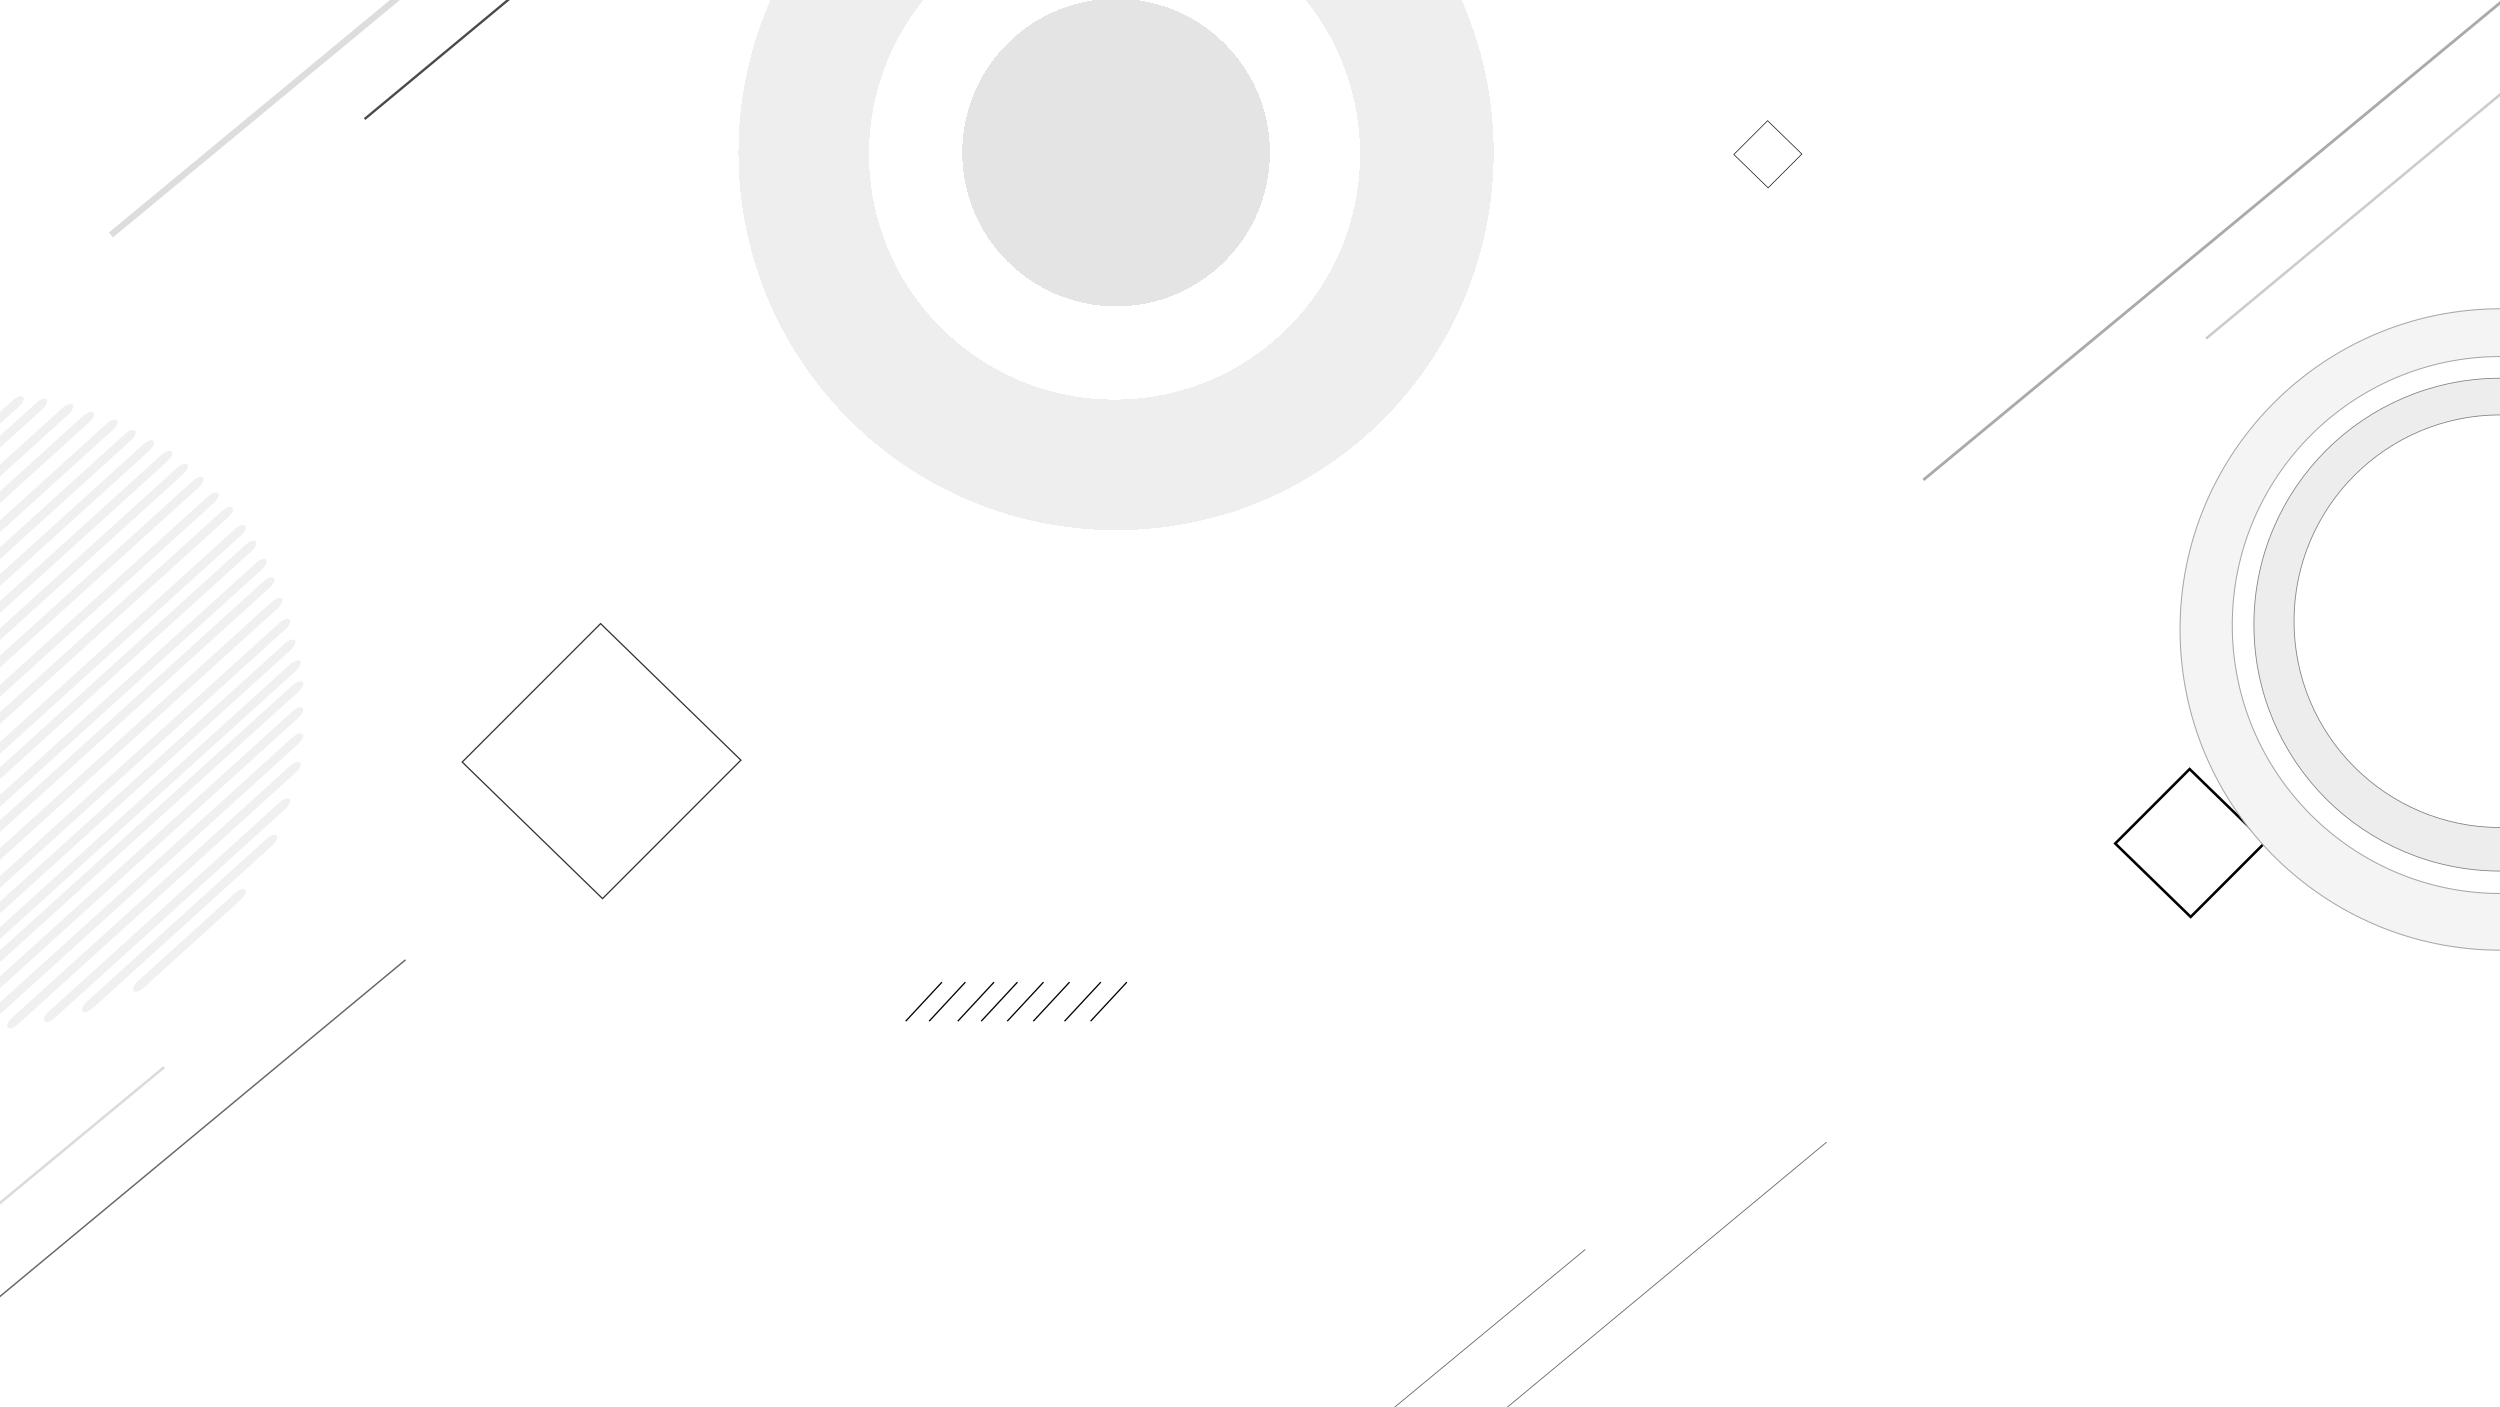
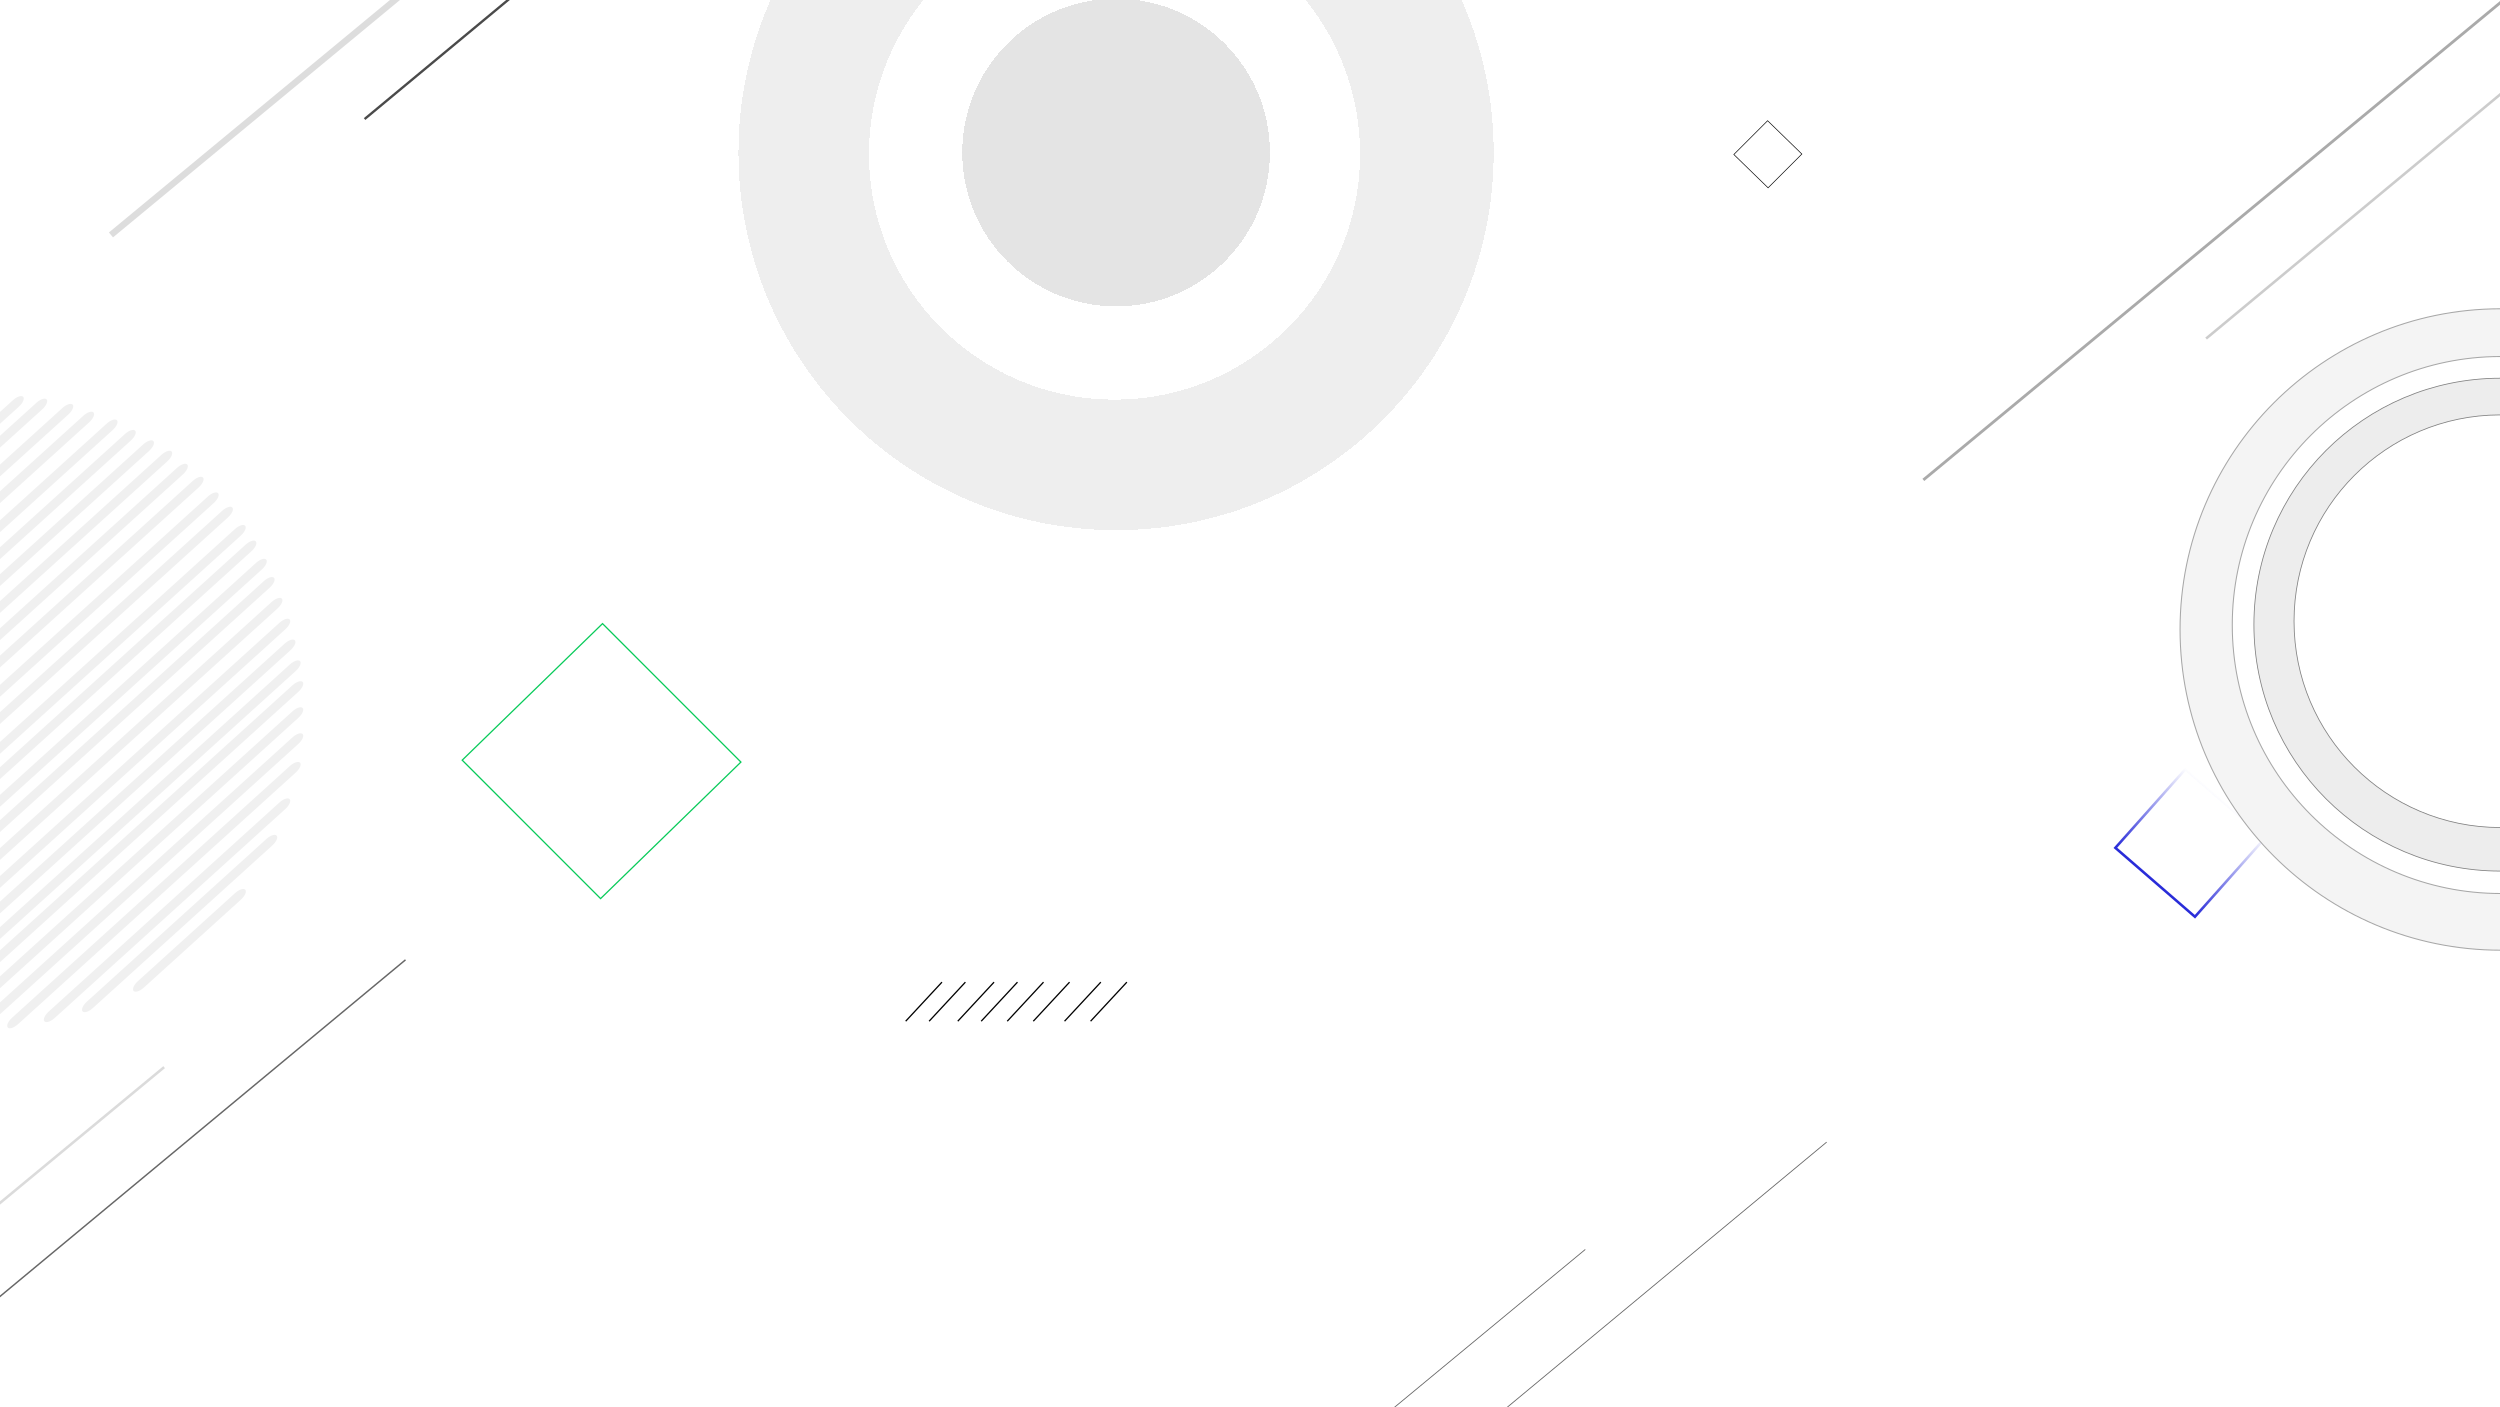
<svg xmlns="http://www.w3.org/2000/svg" xmlns:ns1="http://www.openswatchbook.org/uri/2009/osb" xmlns:xlink="http://www.w3.org/1999/xlink" width="1920" height="1080" viewBox="0 0 508 285.75" version="1.1" id="svg8">
  <defs id="defs2">
+     <linearGradient id="linearGradient925">
+       <stop style="stop-color:#2629d8;stop-opacity:1;" offset="0" id="stop921" />
+       <stop style="stop-color:#2629d8;stop-opacity:0;" offset="1" id="stop923" />
+     </linearGradient>
    <linearGradient id="linearGradient3167" ns1:paint="solid">
      <stop style="stop-color:#000000;stop-opacity:1;" offset="0" id="stop3165" />
    </linearGradient>
    <linearGradient id="linearGradient1219" ns1:paint="solid">
      <stop style="stop-color:#ffaa00;stop-opacity:1;" offset="0" id="stop1217" />
    </linearGradient>
    <linearGradient id="linearGradient837" ns1:paint="solid">
      <stop style="stop-color:#000000;stop-opacity:1;" offset="0" id="stop835" />
    </linearGradient>
    <style id="style1045">
.class1 {
  fill:#ff0000;
  fill-opacity:1;
  fill-rule:evenodd;
  font-variation-settings:normal;
  opacity:1;
  stop-color:#000000;
  stop-opacity:1;
  stroke-dasharray:none;
  stroke-dashoffset:0;
  stroke-linecap:butt;
  stroke-linejoin:miter;
  stroke-miterlimit:4;
  stroke-opacity:1;
  stroke-width:0.335;
  vector-effect:none;
}
</style>
    <filter style="color-interpolation-filters:sRGB;" id="filter1094">
      <feColorMatrix values="1 0 0 0 0 0 1 0 0 0 0 0 1 0 0 0 0 0 1000 -500 " id="feColorMatrix1092" />
    </filter>
    <filter style="color-interpolation-filters:sRGB;" id="filter1098">
      <feColorMatrix values="1 0 0 0 0 0 1 0 0 0 0 0 1 0 0 0 0 0 1000 -500 " id="feColorMatrix1096" />
    </filter>
-     <linearGradient xlink:href="#linearGradient3167" id="linearGradient3169" x1="-156.455" y1="-437.091" x2="-134.54" y2="-437.091" gradientUnits="userSpaceOnUse" gradientTransform="translate(-42.11126,1.193074)" />
+     <linearGradient xlink:href="#linearGradient925" id="linearGradient929" x1="150.95" y1="446.369" x2="172.865" y2="446.369" gradientUnits="userSpaceOnUse" />
  </defs>
  <g id="layer1">
-     <rect style="fill:#ffaa00;fill-opacity:0;stroke:#323232;stroke-width:0.261;stroke-miterlimit:4;stroke-dasharray:none;stroke-opacity:1" id="rect833" width="39.776" height="39.784" x="5.714" y="-215.697" ry="0" transform="matrix(-0.706943,0.7072705,-0.7167052,-0.6973763,0,0)" />
+     <rect style="fill:#ffaa00;fill-opacity:0;stroke:#07ca59;stroke-width:0.261;stroke-miterlimit:4;stroke-dasharray:none;stroke-opacity:1" id="rect833" width="39.776" height="39.784" x="176.218" y="-42.775" ry="0" transform="matrix(0.706943,0.7072705,0.7167052,-0.6973763,0,0)" />
    <path style="fill:none;stroke:#aaaaaa;stroke-width:0.582;stroke-linecap:butt;stroke-linejoin:miter;stroke-opacity:1;stroke-miterlimit:4;stroke-dasharray:none" d="M 535.214,-21.923 390.827,97.518" id="path1019" />
    <path style="fill:none;stroke:#cccccc;stroke-width:0.529;stroke-linecap:butt;stroke-linejoin:miter;stroke-miterlimit:4;stroke-dasharray:none;stroke-opacity:1" d="M 563.94,-27.214 448.28,68.792" id="path1021" />
-     <rect style="fill:none;fill-opacity:1;stroke:url(#linearGradient3169);stroke-width:0.529;stroke-miterlimit:4;stroke-dasharray:none;stroke-opacity:1" id="rect1023" width="21.386" height="21.39" x="-198.301" y="-446.593" ry="0" transform="matrix(-0.706943,0.7072705,-0.7167052,-0.6973763,0,0)" />
+     <rect style="fill:none;fill-opacity:1;stroke:url(#linearGradient929);stroke-width:0.529;stroke-miterlimit:4;stroke-dasharray:none;stroke-opacity:1" id="rect1023" width="21.386" height="21.39" x="151.215" y="435.674" ry="0" transform="matrix(0.6648071,-0.747015,0.75588,0.6547102,0,0)" />
    <rect style="fill:#ffaa00;fill-opacity:0;stroke:#000000;stroke-width:0.132;stroke-miterlimit:4;stroke-dasharray:none;stroke-opacity:1" id="rect1025" width="9.71" height="9.712" x="-232.925" y="-281.112" ry="0" transform="matrix(-0.706943,0.7072705,-0.7167052,-0.6973763,0,0)" />
    <path style="fill:none;stroke:#666666;stroke-width:0.174;stroke-linecap:butt;stroke-linejoin:miter;stroke-miterlimit:4;stroke-dasharray:none;stroke-opacity:1" d="M 322.128,253.889 203.973,351.629" id="path1027" />
    <path style="fill:none;stroke:#666666;stroke-width:0.174;stroke-linecap:butt;stroke-linejoin:miter;stroke-miterlimit:4;stroke-dasharray:none;stroke-opacity:1" d="M 371.173,232.077 255.512,328.083" id="path1029" />
    <path style="fill:none;stroke:#dddddd;stroke-width:1.299;stroke-linecap:butt;stroke-linejoin:miter;stroke-miterlimit:4;stroke-dasharray:none;stroke-opacity:1" d="M 140.699,-50.004 22.545,47.736" id="path1031" />
    <path style="fill:none;stroke:#4a4a4a;stroke-width:0.487;stroke-linecap:butt;stroke-linejoin:miter;stroke-miterlimit:4;stroke-dasharray:none;stroke-opacity:1" d="M 189.744,-71.815 74.083,24.19" id="path1033" />
    <path style="fill:none;stroke:#dbdbdb;stroke-width:0.529;stroke-linecap:butt;stroke-linejoin:miter;stroke-miterlimit:4;stroke-dasharray:none;stroke-opacity:1" d="M 33.354,216.847 -84.8,314.587" id="path1035" />
    <path style="fill:none;stroke:#666666;stroke-width:0.3;stroke-linecap:butt;stroke-linejoin:miter;stroke-miterlimit:4;stroke-dasharray:none;stroke-opacity:1" d="M 82.399,195.036 -33.262,291.042" id="path1037" />
    <path id="path1039" style="font-variation-settings:normal;opacity:1;vector-effect:none;fill:#f4f4f4;fill-opacity:1;fill-rule:evenodd;stroke:#a7a7a7;stroke-width:0.212;stroke-linecap:butt;stroke-linejoin:miter;stroke-miterlimit:4;stroke-dasharray:none;stroke-dashoffset:0;stroke-opacity:1;stop-color:#000000;stop-opacity:1" d="m 508.039,62.744 a 65.168,65.168 0 0 0 -65.051,65.168 65.168,65.168 0 0 0 65.168,65.168 65.168,65.168 0 0 0 65.168,-65.168 65.168,65.168 0 0 0 -65.168,-65.168 65.168,65.168 0 0 0 -0.118,0 z m -0.039,9.7 a 54.56,54.56 0 0 1 0.157,0 54.56,54.56 0 0 1 54.56,54.56 54.56,54.56 0 0 1 -54.56,54.56 A 54.56,54.56 0 0 1 453.597,127.003 54.56,54.56 0 0 1 508,72.444 Z" />
    <path id="path1070" style="font-variation-settings:normal;opacity:1;vector-effect:none;fill:#ededed;fill-opacity:1;fill-rule:evenodd;stroke:#7f7f7f;stroke-width:0.163;stroke-linecap:butt;stroke-linejoin:miter;stroke-miterlimit:4;stroke-dasharray:none;stroke-dashoffset:0;stroke-opacity:1;stop-color:#000000;stop-opacity:1" d="m 507.98,76.855 a 50.074,50.074 0 0 0 -49.984,50.074 50.074,50.074 0 0 0 50.074,50.074 50.074,50.074 0 0 0 50.074,-50.074 50.074,50.074 0 0 0 -50.074,-50.074 50.074,50.074 0 0 0 -0.09,0 z m -0.03,7.453 a 41.923,41.923 0 0 1 0.12,0 41.923,41.923 0 0 1 41.923,41.923 41.923,41.923 0 0 1 -41.923,41.923 41.923,41.923 0 0 1 -41.923,-41.923 41.923,41.923 0 0 1 41.802,-41.923 z" />
    <path id="path1072" style="font-variation-settings:normal;opacity:1;vector-effect:none;fill:#eeeeee;fill-opacity:1;fill-rule:evenodd;stroke-width:1;stroke-linecap:butt;stroke-linejoin:miter;stroke-miterlimit:4;stroke-dasharray:none;stroke-dashoffset:0;stroke-opacity:1;filter:url(#filter1098);stop-color:#000000;stop-opacity:1" d="M 861.363,-285.713 A 347.143,347.143 0 0 0 514.285,61.43 347.143,347.143 0 0 0 861.428,408.572 347.143,347.143 0 0 0 1208.57,61.43 347.143,347.143 0 0 0 861.428,-285.713 a 347.143,347.143 0 0 0 -0.064,0 z M 860,-162.857 A 225.714,225.714 0 0 1 1085.715,62.857 225.714,225.714 0 0 1 860,288.572 225.714,225.714 0 0 1 634.285,62.857 225.714,225.714 0 0 1 860,-162.857 Z" transform="matrix(0.2210305,0,0,0.2210305,36.3837,17.41651)" />
    <circle style="font-variation-settings:normal;opacity:1;vector-effect:none;fill:#e4e4e4;fill-opacity:1;fill-rule:evenodd;stroke-width:0.34;stroke-linecap:butt;stroke-linejoin:miter;stroke-miterlimit:4;stroke-dasharray:none;stroke-dashoffset:0;stroke-opacity:1;filter:url(#filter1094);stop-color:#000000;stop-opacity:1" id="path1088" cx="227.92" cy="16.253" r="37.42" transform="matrix(0.8353908,0,0,0.8353908,36.3837,17.41651)" />
    <path style="fill:none;stroke:#000000;stroke-width:0.265px;stroke-linecap:butt;stroke-linejoin:miter;stroke-opacity:1" d="m 196.17,199.571 -7.371,7.938" id="path3175" />
    <path style="fill:none;stroke:#000000;stroke-width:0.265px;stroke-linecap:butt;stroke-linejoin:miter;stroke-opacity:1" d="m 191.407,199.571 -7.371,7.938" id="path3177" />
    <path style="fill:none;stroke:#000000;stroke-width:0.265px;stroke-linecap:butt;stroke-linejoin:miter;stroke-opacity:1" d="m 201.991,199.571 -7.371,7.938" id="path3179" />
    <path style="fill:none;stroke:#000000;stroke-width:0.265px;stroke-linecap:butt;stroke-linejoin:miter;stroke-opacity:1" d="m 206.753,199.571 -7.371,7.938" id="path3181" />
    <path style="fill:none;stroke:#000000;stroke-width:0.265px;stroke-linecap:butt;stroke-linejoin:miter;stroke-opacity:1" d="m 212.045,199.571 -7.371,7.938" id="path3183" />
    <path style="fill:none;stroke:#000000;stroke-width:0.265px;stroke-linecap:butt;stroke-linejoin:miter;stroke-opacity:1" d="m 217.336,199.571 -7.371,7.938" id="path3185" />
    <path style="fill:none;stroke:#000000;stroke-width:0.265px;stroke-linecap:butt;stroke-linejoin:miter;stroke-opacity:1" d="m 223.686,199.571 -7.371,7.938" id="path3187" />
    <path style="fill:none;stroke:#000000;stroke-width:0.265px;stroke-linecap:butt;stroke-linejoin:miter;stroke-opacity:1" d="m 228.978,199.571 -7.371,7.938" id="path3189" />
    <rect style="fill:#f0f0f0;fill-opacity:1;stroke:none;stroke-width:0.116;stroke-miterlimit:4;stroke-dasharray:none;stroke-opacity:1" id="rect3191" width="1.784" height="30.624" x="166.557" y="84.46" ry="1.984" transform="rotate(47.82152)" />
    <rect style="fill:#f0f0f0;fill-opacity:1;stroke:none;stroke-width:0.116;stroke-miterlimit:4;stroke-dasharray:none;stroke-opacity:1" id="rect3193" width="1.784" height="53.205" x="162.681" y="72.354" ry="1.984" transform="rotate(47.82152)" />
    <rect style="fill:#f0f0f0;fill-opacity:1;stroke:none;stroke-width:0.116;stroke-miterlimit:4;stroke-dasharray:none;stroke-opacity:1" id="rect3197" width="1.784" height="67.241" x="158.968" y="65.419" ry="1.984" transform="rotate(47.82152)" />
    <rect style="fill:#f0f0f0;fill-opacity:1;stroke:none;stroke-width:0.116;stroke-miterlimit:4;stroke-dasharray:none;stroke-opacity:1" id="rect3199" width="1.784" height="80.145" x="154.899" y="58.877" ry="1.984" transform="rotate(47.82152)" />
    <rect style="fill:#f0f0f0;fill-opacity:1;stroke:none;stroke-width:0.116;stroke-miterlimit:4;stroke-dasharray:none;stroke-opacity:1" id="rect3201" width="1.784" height="144.576" x="150.941" y="54.576" ry="1.984" transform="rotate(47.82152)" />
    <rect style="fill:#f0f0f0;fill-opacity:1;stroke:none;stroke-width:0.116;stroke-miterlimit:4;stroke-dasharray:none;stroke-opacity:1" id="rect3203" width="1.784" height="144.576" x="147.019" y="51.023" ry="1.984" transform="rotate(47.82152)" />
    <rect style="fill:#f0f0f0;fill-opacity:1;stroke:none;stroke-width:0.116;stroke-miterlimit:4;stroke-dasharray:none;stroke-opacity:1" id="rect3205" width="1.784" height="144.576" x="143.098" y="47.47" ry="1.984" transform="rotate(47.82152)" />
    <rect style="fill:#f0f0f0;fill-opacity:1;stroke:none;stroke-width:0.116;stroke-miterlimit:4;stroke-dasharray:none;stroke-opacity:1" id="rect3207" width="1.784" height="144.576" x="139.606" y="45.02" ry="1.984" transform="rotate(47.82152)" />
    <rect style="fill:#f0f0f0;fill-opacity:1;stroke:none;stroke-width:0.116;stroke-miterlimit:4;stroke-dasharray:none;stroke-opacity:1" id="rect3209" width="1.784" height="144.576" x="135.758" y="42.962" ry="1.984" transform="rotate(47.82152)" />
    <rect style="fill:#f0f0f0;fill-opacity:1;stroke:none;stroke-width:0.116;stroke-miterlimit:4;stroke-dasharray:none;stroke-opacity:1" id="rect3211" width="1.784" height="144.576" x="131.91" y="40.903" ry="1.984" transform="rotate(47.82152)" />
    <rect style="fill:#f0f0f0;fill-opacity:1;stroke:none;stroke-width:0.116;stroke-miterlimit:4;stroke-dasharray:none;stroke-opacity:1" id="rect3213" width="1.784" height="144.576" x="127.707" y="39.237" ry="1.984" transform="rotate(47.82152)" />
    <rect style="fill:#f0f0f0;fill-opacity:1;stroke:none;stroke-width:0.116;stroke-miterlimit:4;stroke-dasharray:none;stroke-opacity:1" id="rect3215" width="1.784" height="144.576" x="123.504" y="37.571" ry="1.984" transform="rotate(47.82152)" />
    <rect style="fill:#f0f0f0;fill-opacity:1;stroke:none;stroke-width:0.116;stroke-miterlimit:4;stroke-dasharray:none;stroke-opacity:1" id="rect3217" width="1.784" height="144.576" x="119.693" y="36.261" ry="1.984" transform="rotate(47.82152)" />
    <rect style="fill:#f0f0f0;fill-opacity:1;stroke:none;stroke-width:0.116;stroke-miterlimit:4;stroke-dasharray:none;stroke-opacity:1" id="rect3219" width="1.784" height="144.576" x="115.527" y="35.342" ry="1.984" transform="rotate(47.82152)" />
    <rect style="fill:#f0f0f0;fill-opacity:1;stroke:none;stroke-width:0.116;stroke-miterlimit:4;stroke-dasharray:none;stroke-opacity:1" id="rect3221" width="1.784" height="144.576" x="111.722" y="34.813" ry="1.984" transform="rotate(47.82152)" />
    <rect style="fill:#f0f0f0;fill-opacity:1;stroke:none;stroke-width:0.116;stroke-miterlimit:4;stroke-dasharray:none;stroke-opacity:1" id="rect3223" width="1.784" height="144.576" x="107.231" y="34.252" ry="1.984" transform="rotate(47.82152)" />
    <rect style="fill:#f0f0f0;fill-opacity:1;stroke:none;stroke-width:0.116;stroke-miterlimit:4;stroke-dasharray:none;stroke-opacity:1" id="rect3225" width="1.784" height="144.576" x="103.128" y="34.448" ry="1.984" transform="rotate(47.82152)" />
    <rect style="fill:#f0f0f0;fill-opacity:1;stroke:none;stroke-width:0.116;stroke-miterlimit:4;stroke-dasharray:none;stroke-opacity:1" id="rect3227" width="1.784" height="144.576" x="98.72" y="34.584" ry="1.984" transform="rotate(47.82152)" />
    <rect style="fill:#f0f0f0;fill-opacity:1;stroke:none;stroke-width:0.116;stroke-miterlimit:4;stroke-dasharray:none;stroke-opacity:1" id="rect3229" width="1.784" height="144.576" x="94.608" y="35.182" ry="1.984" transform="rotate(47.82152)" />
    <rect style="fill:#f0f0f0;fill-opacity:1;stroke:none;stroke-width:0.116;stroke-miterlimit:4;stroke-dasharray:none;stroke-opacity:1" id="rect3231" width="1.784" height="144.576" x="90.515" y="35.759" ry="1.984" transform="rotate(47.82152)" />
    <rect style="fill:#f0f0f0;fill-opacity:1;stroke:none;stroke-width:0.116;stroke-miterlimit:4;stroke-dasharray:none;stroke-opacity:1" id="rect3233" width="1.784" height="144.576" x="86.46" y="37.082" ry="1.984" transform="rotate(47.82152)" />
    <rect style="fill:#f0f0f0;fill-opacity:1;stroke:none;stroke-width:0.116;stroke-miterlimit:4;stroke-dasharray:none;stroke-opacity:1" id="rect3235" width="1.784" height="144.576" x="82.404" y="38.406" ry="1.984" transform="rotate(47.82152)" />
    <rect style="fill:#f0f0f0;fill-opacity:1;stroke:none;stroke-width:0.116;stroke-miterlimit:4;stroke-dasharray:none;stroke-opacity:1" id="rect3237" width="1.784" height="144.576" x="78.348" y="39.73" ry="1.984" transform="rotate(47.82152)" />
    <rect style="fill:#f0f0f0;fill-opacity:1;stroke:none;stroke-width:0.116;stroke-miterlimit:4;stroke-dasharray:none;stroke-opacity:1" id="rect3239" width="1.784" height="144.576" x="73.974" y="42.193" ry="1.984" transform="rotate(47.82152)" />
    <rect style="fill:#f0f0f0;fill-opacity:1;stroke:none;stroke-width:0.116;stroke-miterlimit:4;stroke-dasharray:none;stroke-opacity:1" id="rect3241" width="1.784" height="144.576" x="69.955" y="44.264" ry="1.984" transform="rotate(47.82152)" />
    <rect style="fill:#f0f0f0;fill-opacity:1;stroke:none;stroke-width:0.116;stroke-miterlimit:4;stroke-dasharray:none;stroke-opacity:1" id="rect3243" width="1.784" height="144.576" x="65.618" y="47.475" ry="1.984" transform="rotate(47.82152)" />
    <rect style="fill:#f0f0f0;fill-opacity:1;stroke:none;stroke-width:0.116;stroke-miterlimit:4;stroke-dasharray:none;stroke-opacity:1" id="rect3245" width="1.784" height="144.576" x="62.028" y="50.649" ry="1.984" transform="rotate(47.82152)" />
  </g>
</svg>
